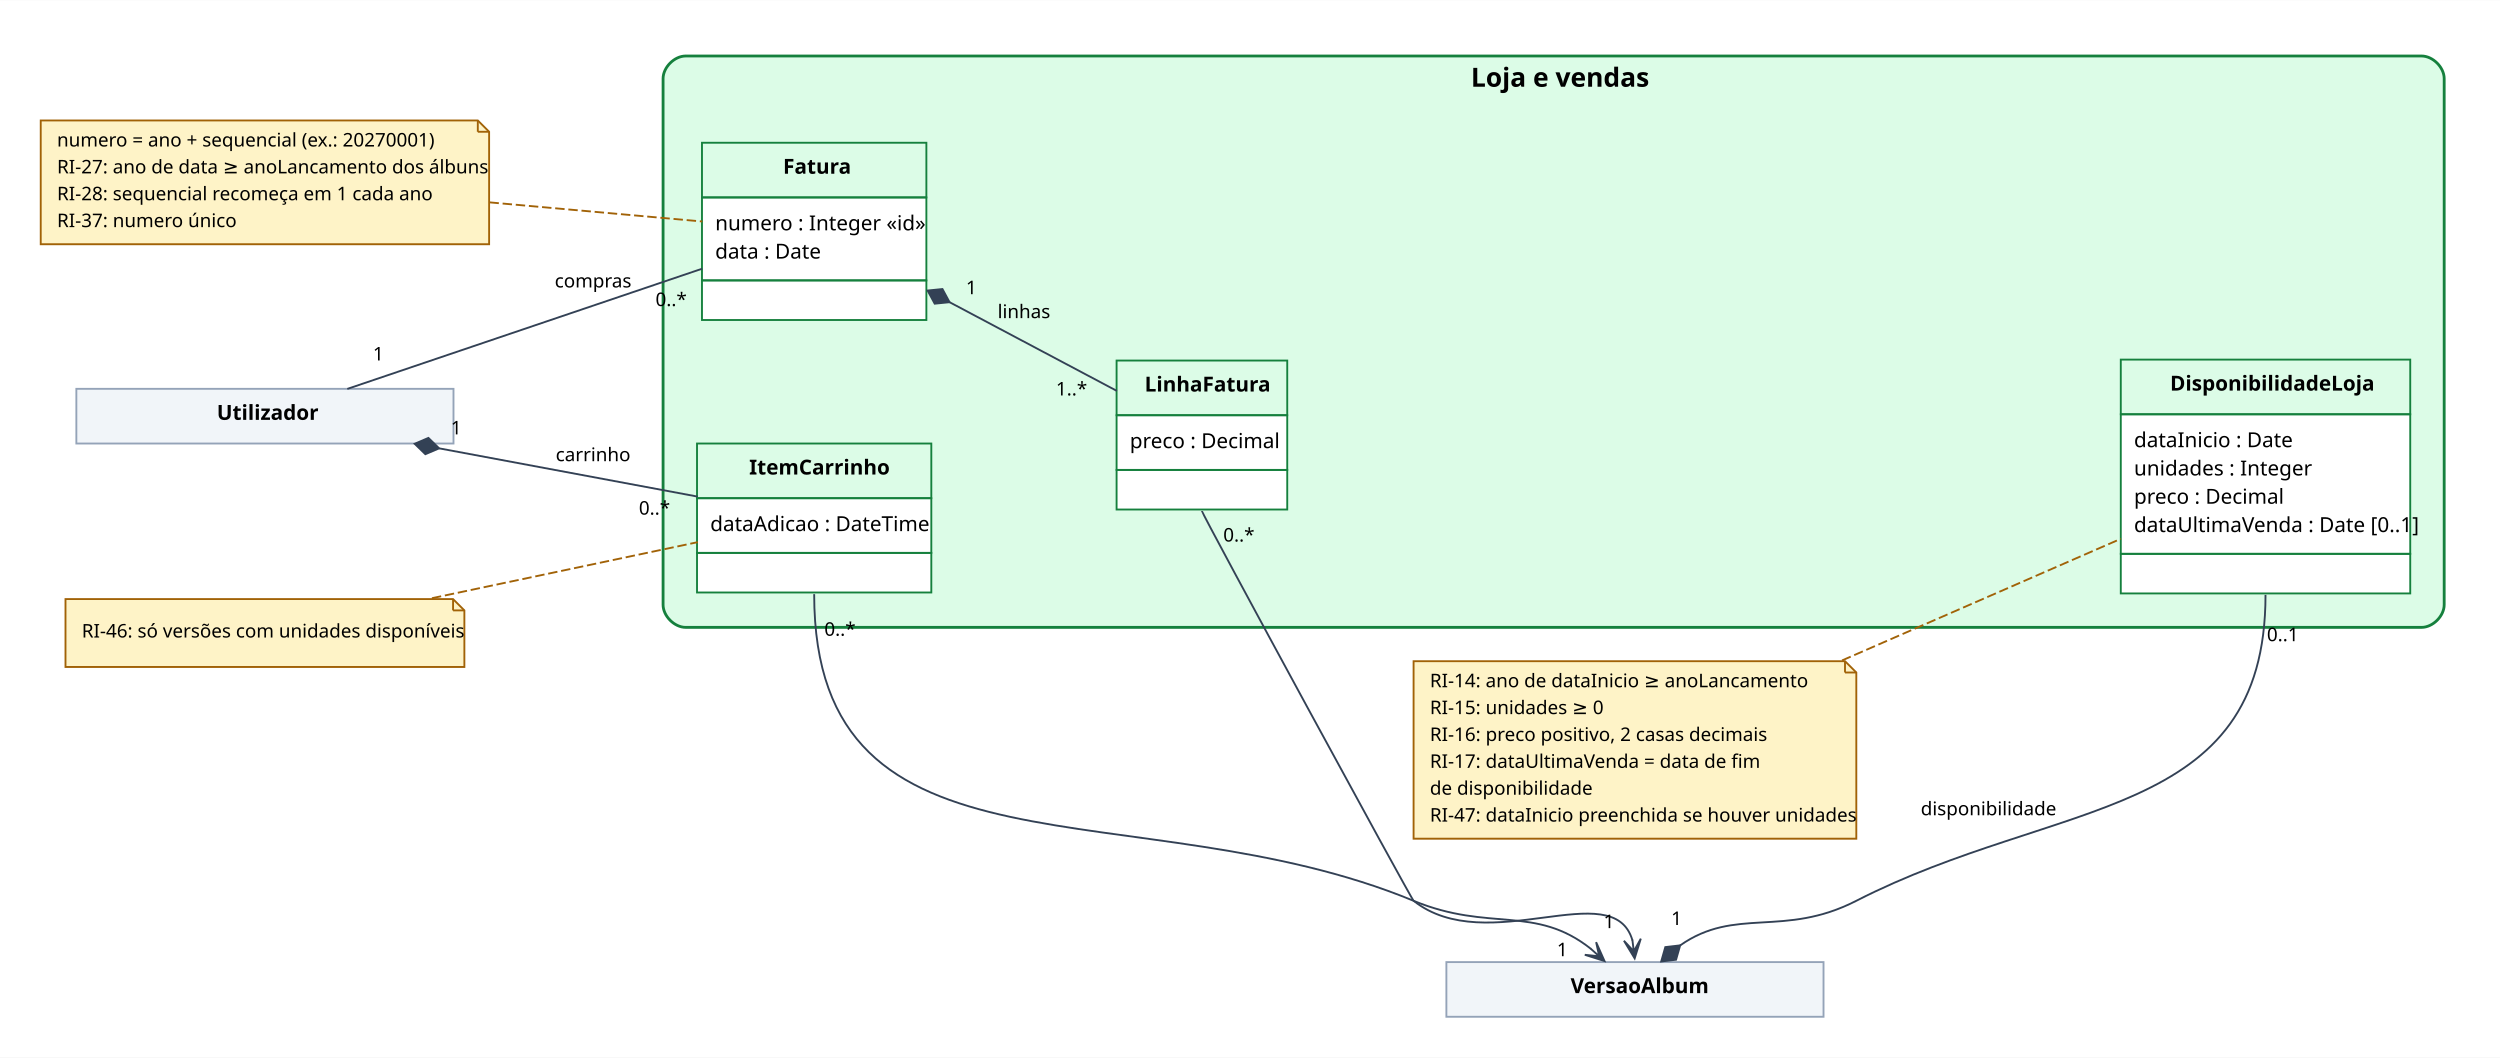
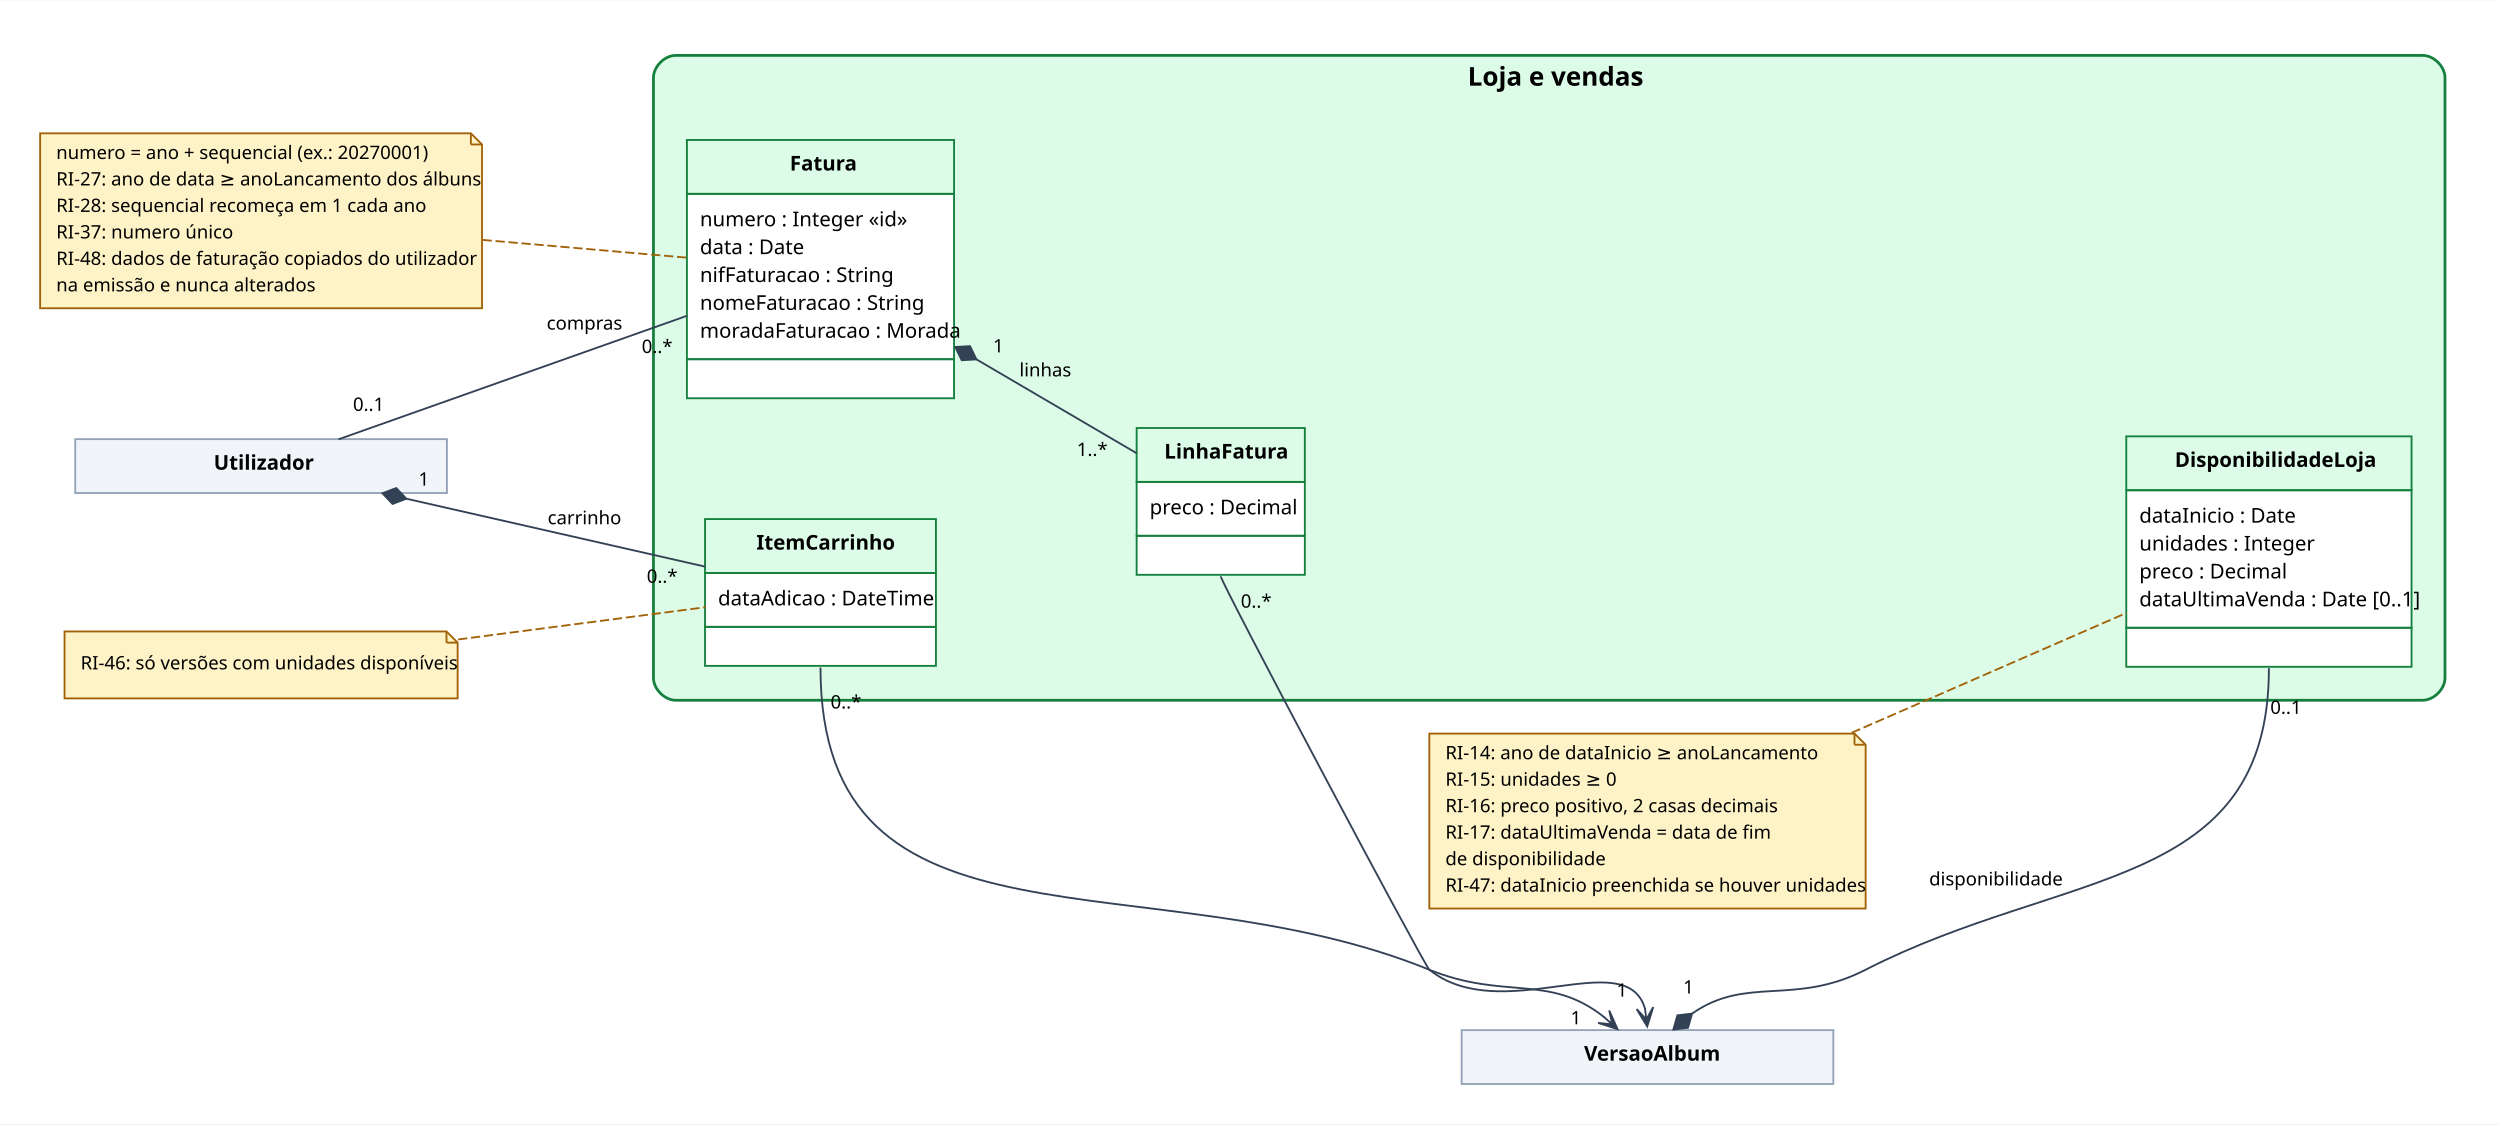
- <svg xmlns="http://www.w3.org/2000/svg" width="1326pt" height="561pt" viewBox="0.00 0.00 1325.76 560.70">
-   <g id="graph0" class="graph" transform="scale(1 1) rotate(0) translate(21.6 539.1)">
-     <polygon fill="white" stroke="none" points="-21.6,21.6 -21.6,-539.1 1304.16,-539.1 1304.16,21.6 -21.6,21.6" />
+ <svg xmlns="http://www.w3.org/2000/svg" width="1345pt" height="605pt" viewBox="0.00 0.00 1345.26 604.70">
+   <g id="graph0" class="graph" transform="scale(1 1) rotate(0) translate(21.6 583.1)">
+     <polygon fill="white" stroke="none" points="-21.6,21.6 -21.6,-583.1 1323.66,-583.1 1323.66,21.6 -21.6,21.6" />
    <g id="clust1" class="cluster">
-       <path fill="#dcfce7" stroke="#15803d" stroke-width="1.5" d="M342.03,-206.5C342.03,-206.5 1262.56,-206.5 1262.56,-206.5 1268.56,-206.5 1274.56,-212.5 1274.56,-218.5 1274.56,-218.5 1274.56,-497.5 1274.56,-497.5 1274.56,-503.5 1268.56,-509.5 1262.56,-509.5 1262.56,-509.5 342.03,-509.5 342.03,-509.5 336.03,-509.5 330.03,-503.5 330.03,-497.5 330.03,-497.5 330.03,-218.5 330.03,-218.5 330.03,-212.5 336.03,-206.5 342.03,-206.5" />
-       <text text-anchor="start" x="758.42" y="-493.2" font-family="Segoe UI" font-weight="bold" font-size="14.00">Loja e vendas</text>
+       <path fill="#dcfce7" stroke="#15803d" stroke-width="1.5" d="M342.03,-206.5C342.03,-206.5 1282.06,-206.5 1282.06,-206.5 1288.06,-206.5 1294.06,-212.5 1294.06,-218.5 1294.06,-218.5 1294.06,-541.5 1294.06,-541.5 1294.06,-547.5 1288.06,-553.5 1282.06,-553.5 1282.06,-553.5 342.03,-553.5 342.03,-553.5 336.03,-553.5 330.03,-547.5 330.03,-541.5 330.03,-541.5 330.03,-218.5 330.03,-218.5 330.03,-212.5 336.03,-206.5 342.03,-206.5" />
+       <text text-anchor="start" x="768.17" y="-537.2" font-family="Segoe UI" font-weight="bold" font-size="14.00">Loja e vendas</text>
    </g>
    <g id="node1" class="node">
-       <polygon fill="white" stroke="none" points="1103.06,-224.5 1103.06,-348.5 1256.56,-348.5 1256.56,-224.5 1103.06,-224.5" />
-       <polygon fill="#dcfce7" stroke="none" points="1103.06,-319.5 1103.06,-348.5 1256.56,-348.5 1256.56,-319.5 1103.06,-319.5" />
-       <polygon fill="none" stroke="#15803d" points="1103.06,-319.5 1103.06,-348.5 1256.56,-348.5 1256.56,-319.5 1103.06,-319.5" />
-       <text text-anchor="start" x="1129.19" y="-332.05" font-family="Segoe UI" font-weight="bold" font-size="11.00">DisponibilidadeLoja</text>
-       <polygon fill="none" stroke="#15803d" points="1103.06,-245.5 1103.06,-319.5 1256.56,-319.5 1256.56,-245.5 1103.06,-245.5" />
-       <text text-anchor="start" x="1110.06" y="-302.05" font-family="Segoe UI" font-size="11.00">dataInicio : Date</text>
-       <text text-anchor="start" x="1110.06" y="-287.05" font-family="Segoe UI" font-size="11.00">unidades : Integer</text>
-       <text text-anchor="start" x="1110.06" y="-272.05" font-family="Segoe UI" font-size="11.00">preco : Decimal</text>
-       <text text-anchor="start" x="1110.06" y="-257.05" font-family="Segoe UI" font-size="11.00">dataUltimaVenda : Date [0..1]</text>
-       <polygon fill="none" stroke="#15803d" points="1103.06,-224.5 1103.06,-245.5 1256.56,-245.5 1256.56,-224.5 1103.06,-224.5" />
-       <text text-anchor="start" x="1178.31" y="-232.05" font-family="Segoe UI" font-size="11.00"> </text>
+       <polygon fill="white" stroke="none" points="1122.56,-224.5 1122.56,-348.5 1276.06,-348.5 1276.06,-224.5 1122.56,-224.5" />
+       <polygon fill="#dcfce7" stroke="none" points="1122.56,-319.5 1122.56,-348.5 1276.06,-348.5 1276.06,-319.5 1122.56,-319.5" />
+       <polygon fill="none" stroke="#15803d" points="1122.56,-319.5 1122.56,-348.5 1276.06,-348.5 1276.06,-319.5 1122.56,-319.5" />
+       <text text-anchor="start" x="1148.69" y="-332.05" font-family="Segoe UI" font-weight="bold" font-size="11.00">DisponibilidadeLoja</text>
+       <polygon fill="none" stroke="#15803d" points="1122.56,-245.5 1122.56,-319.5 1276.06,-319.5 1276.06,-245.5 1122.56,-245.5" />
+       <text text-anchor="start" x="1129.56" y="-302.05" font-family="Segoe UI" font-size="11.00">dataInicio : Date</text>
+       <text text-anchor="start" x="1129.56" y="-287.05" font-family="Segoe UI" font-size="11.00">unidades : Integer</text>
+       <text text-anchor="start" x="1129.56" y="-272.05" font-family="Segoe UI" font-size="11.00">preco : Decimal</text>
+       <text text-anchor="start" x="1129.56" y="-257.05" font-family="Segoe UI" font-size="11.00">dataUltimaVenda : Date [0..1]</text>
+       <polygon fill="none" stroke="#15803d" points="1122.56,-224.5 1122.56,-245.5 1276.06,-245.5 1276.06,-224.5 1122.56,-224.5" />
+       <text text-anchor="start" x="1197.81" y="-232.05" font-family="Segoe UI" font-size="11.00"> </text>
    </g>
    <g id="node2" class="node">
-       <polygon fill="white" stroke="none" points="348.03,-225 348.03,-304 472.28,-304 472.28,-225 348.03,-225" />
-       <polygon fill="#dcfce7" stroke="none" points="348.03,-275 348.03,-304 472.28,-304 472.28,-275 348.03,-275" />
-       <polygon fill="none" stroke="#15803d" points="348.03,-275 348.03,-304 472.28,-304 472.28,-275 348.03,-275" />
-       <text text-anchor="start" x="375.66" y="-287.55" font-family="Segoe UI" font-weight="bold" font-size="11.00">ItemCarrinho</text>
-       <polygon fill="none" stroke="#15803d" points="348.03,-246 348.03,-275 472.28,-275 472.28,-246 348.03,-246" />
-       <text text-anchor="start" x="355.03" y="-257.55" font-family="Segoe UI" font-size="11.00">dataAdicao : DateTime</text>
-       <polygon fill="none" stroke="#15803d" points="348.03,-225 348.03,-246 472.28,-246 472.28,-225 348.03,-225" />
-       <text text-anchor="start" x="408.66" y="-232.55" font-family="Segoe UI" font-size="11.00"> </text>
+       <polygon fill="white" stroke="none" points="357.78,-225 357.78,-304 482.03,-304 482.03,-225 357.78,-225" />
+       <polygon fill="#dcfce7" stroke="none" points="357.78,-275 357.78,-304 482.03,-304 482.03,-275 357.78,-275" />
+       <polygon fill="none" stroke="#15803d" points="357.78,-275 357.78,-304 482.03,-304 482.03,-275 357.78,-275" />
+       <text text-anchor="start" x="385.41" y="-287.55" font-family="Segoe UI" font-weight="bold" font-size="11.00">ItemCarrinho</text>
+       <polygon fill="none" stroke="#15803d" points="357.78,-246 357.78,-275 482.03,-275 482.03,-246 357.78,-246" />
+       <text text-anchor="start" x="364.78" y="-257.55" font-family="Segoe UI" font-size="11.00">dataAdicao : DateTime</text>
+       <polygon fill="none" stroke="#15803d" points="357.78,-225 357.78,-246 482.03,-246 482.03,-225 357.78,-225" />
+       <text text-anchor="start" x="418.41" y="-232.55" font-family="Segoe UI" font-size="11.00"> </text>
    </g>
    <g id="node5" class="node">
-       <polygon fill="white" stroke="none" points="745.42,0 745.42,-29 945.42,-29 945.42,0 745.42,0" />
-       <polygon fill="#f1f5f9" stroke="none" points="745.42,0 745.42,-29 945.42,-29 945.42,0 745.42,0" />
-       <polygon fill="none" stroke="#94a3b8" points="745.42,0 745.42,-29 945.42,-29 945.42,0 745.42,0" />
-       <text text-anchor="start" x="811.3" y="-12.55" font-family="Segoe UI" font-weight="bold" font-size="11.00">VersaoAlbum</text>
+       <polygon fill="white" stroke="none" points="764.92,0 764.92,-29 964.92,-29 964.92,0 764.92,0" />
+       <polygon fill="#f1f5f9" stroke="none" points="764.92,0 764.92,-29 964.92,-29 964.92,0 764.92,0" />
+       <polygon fill="none" stroke="#94a3b8" points="764.92,0 764.92,-29 964.92,-29 964.92,0 764.92,0" />
+       <text text-anchor="start" x="830.8" y="-12.55" font-family="Segoe UI" font-weight="bold" font-size="11.00">VersaoAlbum</text>
    </g>
    <g id="edge3" class="edge">
-       <path fill="none" stroke="#334155" d="M410.16,-224.12C410.16,-65.43 581.35,-122.07 728.03,-61.5 768.48,-44.79 792.34,-59.56 822.06,-36.02" />
-       <polygon fill="#334155" stroke="#334155" points="829.28,-29.55 824.83,-39.57 826.46,-32.07 821.83,-36.22 821.83,-36.22 821.83,-36.22 826.46,-32.07 818.83,-32.87 829.28,-29.55" />
-       <text text-anchor="middle" x="806.88" y="-32.11" font-family="Segoe UI" font-size="10.00">1</text>
-       <text text-anchor="middle" x="423.85" y="-202.04" font-family="Segoe UI" font-size="10.00">0..*</text>
+       <path fill="none" stroke="#334155" d="M419.91,-224.12C419.91,-61.56 596.9,-122.64 747.53,-61.5 788.09,-45.04 811.86,-59.6 841.56,-36.02" />
+       <polygon fill="#334155" stroke="#334155" points="848.78,-29.55 844.34,-39.58 845.96,-32.07 841.33,-36.23 841.33,-36.23 841.33,-36.23 845.96,-32.07 838.33,-32.88 848.78,-29.55" />
+       <text text-anchor="middle" x="826.39" y="-32.12" font-family="Segoe UI" font-size="10.00">1</text>
+       <text text-anchor="middle" x="433.63" y="-202.06" font-family="Segoe UI" font-size="10.00">0..*</text>
    </g>
    <g id="node3" class="node">
-       <polygon fill="white" stroke="none" points="350.66,-369.5 350.66,-463.5 469.66,-463.5 469.66,-369.5 350.66,-369.5" />
-       <polygon fill="#dcfce7" stroke="none" points="350.66,-434.5 350.66,-463.5 469.66,-463.5 469.66,-434.5 350.66,-434.5" />
-       <polygon fill="none" stroke="#15803d" points="350.66,-434.5 350.66,-463.5 469.66,-463.5 469.66,-434.5 350.66,-434.5" />
-       <text text-anchor="start" x="393.66" y="-447.05" font-family="Segoe UI" font-weight="bold" font-size="11.00">Fatura</text>
-       <polygon fill="none" stroke="#15803d" points="350.66,-390.5 350.66,-434.5 469.66,-434.5 469.66,-390.5 350.66,-390.5" />
-       <text text-anchor="start" x="357.66" y="-417.05" font-family="Segoe UI" font-size="11.00">numero : Integer «id»</text>
-       <text text-anchor="start" x="357.66" y="-402.05" font-family="Segoe UI" font-size="11.00">data : Date</text>
-       <polygon fill="none" stroke="#15803d" points="350.66,-369.5 350.66,-390.5 469.66,-390.5 469.66,-369.5 350.66,-369.5" />
-       <text text-anchor="start" x="408.66" y="-377.05" font-family="Segoe UI" font-size="11.00"> </text>
+       <polygon fill="white" stroke="none" points="348.03,-369 348.03,-508 491.78,-508 491.78,-369 348.03,-369" />
+       <polygon fill="#dcfce7" stroke="none" points="348.03,-479 348.03,-508 491.78,-508 491.78,-479 348.03,-479" />
+       <polygon fill="none" stroke="#15803d" points="348.03,-479 348.03,-508 491.78,-508 491.78,-479 348.03,-479" />
+       <text text-anchor="start" x="403.41" y="-491.55" font-family="Segoe UI" font-weight="bold" font-size="11.00">Fatura</text>
+       <polygon fill="none" stroke="#15803d" points="348.03,-390 348.03,-479 491.78,-479 491.78,-390 348.03,-390" />
+       <text text-anchor="start" x="355.03" y="-461.55" font-family="Segoe UI" font-size="11.00">numero : Integer «id»</text>
+       <text text-anchor="start" x="355.03" y="-446.55" font-family="Segoe UI" font-size="11.00">data : Date</text>
+       <text text-anchor="start" x="355.03" y="-431.55" font-family="Segoe UI" font-size="11.00">nifFaturacao : String</text>
+       <text text-anchor="start" x="355.03" y="-416.55" font-family="Segoe UI" font-size="11.00">nomeFaturacao : String</text>
+       <text text-anchor="start" x="355.03" y="-401.55" font-family="Segoe UI" font-size="11.00">moradaFaturacao : Morada</text>
+       <polygon fill="none" stroke="#15803d" points="348.03,-369 348.03,-390 491.78,-390 491.78,-369 348.03,-369" />
+       <text text-anchor="start" x="418.41" y="-376.55" font-family="Segoe UI" font-size="11.00"> </text>
    </g>
    <g id="node4" class="node">
-       <polygon fill="white" stroke="none" points="570.53,-269 570.53,-348 661.03,-348 661.03,-269 570.53,-269" />
-       <polygon fill="#dcfce7" stroke="none" points="570.53,-319 570.53,-348 661.03,-348 661.03,-319 570.53,-319" />
-       <polygon fill="none" stroke="#15803d" points="570.53,-319 570.53,-348 661.03,-348 661.03,-319 570.53,-319" />
-       <text text-anchor="start" x="585.41" y="-331.55" font-family="Segoe UI" font-weight="bold" font-size="11.00">LinhaFatura</text>
-       <polygon fill="none" stroke="#15803d" points="570.53,-290 570.53,-319 661.03,-319 661.03,-290 570.53,-290" />
-       <text text-anchor="start" x="577.53" y="-301.55" font-family="Segoe UI" font-size="11.00">preco : Decimal</text>
-       <polygon fill="none" stroke="#15803d" points="570.53,-269 570.53,-290 661.03,-290 661.03,-269 570.53,-269" />
-       <text text-anchor="start" x="614.28" y="-276.55" font-family="Segoe UI" font-size="11.00"> </text>
+       <polygon fill="white" stroke="none" points="590.03,-274 590.03,-353 680.53,-353 680.53,-274 590.03,-274" />
+       <polygon fill="#dcfce7" stroke="none" points="590.03,-324 590.03,-353 680.53,-353 680.53,-324 590.03,-324" />
+       <polygon fill="none" stroke="#15803d" points="590.03,-324 590.03,-353 680.53,-353 680.53,-324 590.03,-324" />
+       <text text-anchor="start" x="604.91" y="-336.55" font-family="Segoe UI" font-weight="bold" font-size="11.00">LinhaFatura</text>
+       <polygon fill="none" stroke="#15803d" points="590.03,-295 590.03,-324 680.53,-324 680.53,-295 590.03,-295" />
+       <text text-anchor="start" x="597.03" y="-306.55" font-family="Segoe UI" font-size="11.00">preco : Decimal</text>
+       <polygon fill="none" stroke="#15803d" points="590.03,-274 590.03,-295 680.53,-295 680.53,-274 590.03,-274" />
+       <text text-anchor="start" x="633.78" y="-281.55" font-family="Segoe UI" font-size="11.00"> </text>
    </g>
    <g id="edge5" class="edge">
-       <path fill="none" stroke="#334155" d="M481.88,-378.99C511.39,-363.34 544.75,-345.64 570.67,-331.9" />
-       <polygon fill="#334155" stroke="#334155" points="481.96,-378.94 478.19,-385.92 470.3,-385.13 474.07,-378.15 481.96,-378.94" />
-       <text text-anchor="middle" x="521.41" y="-370.49" font-family="Segoe UI" font-size="10.00"> linhas </text>
-       <text text-anchor="middle" x="546.67" y="-329.5" font-family="Segoe UI" font-size="10.00">1..*</text>
-       <text text-anchor="middle" x="493.51" y="-383.2" font-family="Segoe UI" font-size="10.00">1</text>
+       <path fill="none" stroke="#334155" d="M503.67,-390.02C533.13,-372.76 565.16,-353.99 590.13,-339.36" />
+       <polygon fill="#334155" stroke="#334155" points="503.83,-389.92 500.36,-397.06 492.44,-396.59 495.91,-389.46 503.83,-389.92" />
+       <text text-anchor="middle" x="540.91" y="-380.75" font-family="Segoe UI" font-size="10.00"> linhas </text>
+       <text text-anchor="middle" x="566.15" y="-337.98" font-family="Segoe UI" font-size="10.00">1..*</text>
+       <text text-anchor="middle" x="515.64" y="-393.69" font-family="Segoe UI" font-size="10.00">1</text>
    </g>
    <g id="edge6" class="edge">
-       <path fill="none" stroke="#334155" d="M615.78,-268.23C615.78,-266.59 726.75,-62.51 728.03,-61.5 767.12,-30.6 833.9,-75.61 844.1,-40.49" />
-       <polygon fill="#334155" stroke="#334155" points="845.27,-30.95 848.52,-41.42 844.81,-34.7 844.05,-40.87 844.05,-40.87 844.05,-40.87 844.81,-34.7 839.58,-40.32 845.27,-30.95" />
-       <text text-anchor="middle" x="831.65" y="-47.02" font-family="Segoe UI" font-size="10.00">1</text>
-       <text text-anchor="middle" x="635.39" y="-252.01" font-family="Segoe UI" font-size="10.00">0..*</text>
+       <path fill="none" stroke="#334155" d="M635.28,-273.23C635.28,-269.9 744.93,-63.58 747.53,-61.5 786.47,-30.41 853.38,-75.58 863.6,-40.48" />
+       <polygon fill="#334155" stroke="#334155" points="864.77,-30.95 868.01,-41.42 864.31,-34.7 863.55,-40.87 863.55,-40.87 863.55,-40.87 864.31,-34.7 859.08,-40.32 864.77,-30.95" />
+       <text text-anchor="middle" x="851.15" y="-47.01" font-family="Segoe UI" font-size="10.00">1</text>
+       <text text-anchor="middle" x="654.37" y="-256.31" font-family="Segoe UI" font-size="10.00">0..*</text>
    </g>
    <g id="edge1" class="edge">
-       <path fill="none" stroke="#334155" d="M869.29,-37.78C898.78,-58.57 924.17,-41.71 962.81,-61.5 1069.99,-116.4 1179.81,-103.32 1179.81,-223.74" />
-       <polygon fill="#334155" stroke="#334155" points="869.4,-37.87 861.52,-36.95 859.34,-29.32 867.22,-30.25 869.4,-37.87" />
-       <text text-anchor="middle" x="1032.94" y="-106.87" font-family="Segoe UI" font-size="10.00"> disponibilidade </text>
-       <text text-anchor="middle" x="1188.95" y="-199.18" font-family="Segoe UI" font-size="10.00">0..1</text>
-       <text text-anchor="middle" x="867.49" y="-48.67" font-family="Segoe UI" font-size="10.00">1</text>
+       <path fill="none" stroke="#334155" d="M888.79,-37.78C918.28,-58.57 943.67,-41.71 982.31,-61.5 1089.49,-116.4 1199.31,-103.32 1199.31,-223.74" />
+       <polygon fill="#334155" stroke="#334155" points="888.9,-37.87 881.02,-36.95 878.84,-29.32 886.72,-30.25 888.9,-37.87" />
+       <text text-anchor="middle" x="1052.44" y="-106.87" font-family="Segoe UI" font-size="10.00"> disponibilidade </text>
+       <text text-anchor="middle" x="1208.45" y="-199.18" font-family="Segoe UI" font-size="10.00">0..1</text>
+       <text text-anchor="middle" x="886.99" y="-48.67" font-family="Segoe UI" font-size="10.00">1</text>
    </g>
    <g id="node6" class="node">
-       <polygon fill="white" stroke="none" points="18.89,-304 18.89,-333 218.89,-333 218.89,-304 18.89,-304" />
-       <polygon fill="#f1f5f9" stroke="none" points="18.89,-304 18.89,-333 218.89,-333 218.89,-304 18.89,-304" />
-       <polygon fill="none" stroke="#94a3b8" points="18.89,-304 18.89,-333 218.89,-333 218.89,-304 18.89,-304" />
-       <text text-anchor="start" x="93.39" y="-316.55" font-family="Segoe UI" font-weight="bold" font-size="11.00">Utilizador</text>
+       <polygon fill="white" stroke="none" points="18.89,-318 18.89,-347 218.89,-347 218.89,-318 18.89,-318" />
+       <polygon fill="#f1f5f9" stroke="none" points="18.89,-318 18.89,-347 218.89,-347 218.89,-318 18.89,-318" />
+       <polygon fill="none" stroke="#94a3b8" points="18.89,-318 18.89,-347 218.89,-347 218.89,-318 18.89,-318" />
+       <text text-anchor="start" x="93.39" y="-330.55" font-family="Segoe UI" font-weight="bold" font-size="11.00">Utilizador</text>
    </g>
    <g id="edge2" class="edge">
-       <path fill="none" stroke="#334155" d="M211.32,-301.43C256.05,-293.08 308.67,-283.26 348.39,-275.84" />
-       <polygon fill="#334155" stroke="#334155" points="211.27,-301.44 205.59,-306.98 198.29,-303.86 203.97,-298.33 211.27,-301.44" />
-       <text text-anchor="middle" x="292.91" y="-294.63" font-family="Segoe UI" font-size="10.00"> carrinho </text>
-       <text text-anchor="middle" x="325.49" y="-266.28" font-family="Segoe UI" font-size="10.00">0..*</text>
-       <text text-anchor="middle" x="220.31" y="-308.84" font-family="Segoe UI" font-size="10.00">1</text>
+       <path fill="none" stroke="#334155" d="M197.02,-314.96C247.07,-303.58 311.39,-288.95 357.88,-278.38" />
+       <polygon fill="#334155" stroke="#334155" points="197.05,-314.95 191.59,-320.71 184.18,-317.88 189.64,-312.13 197.05,-314.95" />
+       <text text-anchor="middle" x="292.91" y="-301.21" font-family="Segoe UI" font-size="10.00"> carrinho </text>
+       <text text-anchor="middle" x="334.72" y="-269.71" font-family="Segoe UI" font-size="10.00">0..*</text>
+       <text text-anchor="middle" x="206.47" y="-321.99" font-family="Segoe UI" font-size="10.00">1</text>
    </g>
    <g id="edge4" class="edge">
-       <path fill="none" stroke="#334155" d="M162.57,-332.96C212.39,-349.84 295.04,-377.84 350.78,-396.72" />
-       <text text-anchor="middle" x="292.91" y="-386.75" font-family="Segoe UI" font-size="10.00"> compras </text>
-       <text text-anchor="middle" x="334.32" y="-376.88" font-family="Segoe UI" font-size="10.00">0..*</text>
-       <text text-anchor="middle" x="179.03" y="-348.06" font-family="Segoe UI" font-size="10.00">1</text>
+       <path fill="none" stroke="#334155" d="M160.53,-346.91C208.67,-363.97 289.71,-392.7 348.21,-413.44" />
+       <text text-anchor="middle" x="292.91" y="-405.94" font-family="Segoe UI" font-size="10.00"> compras </text>
+       <text text-anchor="middle" x="332" y="-393.36" font-family="Segoe UI" font-size="10.00">0..*</text>
+       <text text-anchor="middle" x="176.74" y="-362.23" font-family="Segoe UI" font-size="10.00">0..1</text>
    </g>
    <g id="node7" class="node">
-       <polygon fill="#fef3c7" stroke="#a16207" points="956.81,-188.57 728.03,-188.57 728.03,-94.43 962.81,-94.43 962.81,-182.57 956.81,-188.57" />
-       <polyline fill="none" stroke="#a16207" points="956.81,-188.57 956.81,-182.57" />
-       <polyline fill="none" stroke="#a16207" points="962.81,-182.57 956.81,-182.57" />
-       <text text-anchor="start" x="736.67" y="-174.75" font-family="Segoe UI" font-size="10.00">RI-14: ano de dataInicio ≥ anoLancamento</text>
-       <text text-anchor="start" x="736.67" y="-160.5" font-family="Segoe UI" font-size="10.00">RI-15: unidades ≥ 0</text>
-       <text text-anchor="start" x="736.67" y="-146.25" font-family="Segoe UI" font-size="10.00">RI-16: preco positivo, 2 casas decimais</text>
-       <text text-anchor="start" x="736.67" y="-132" font-family="Segoe UI" font-size="10.00">RI-17: dataUltimaVenda = data de fim</text>
-       <text text-anchor="start" x="736.67" y="-117.75" font-family="Segoe UI" font-size="10.00">de disponibilidade</text>
-       <text text-anchor="start" x="736.67" y="-103.5" font-family="Segoe UI" font-size="10.00">RI-47: dataInicio preenchida se houver unidades</text>
+       <polygon fill="#fef3c7" stroke="#a16207" points="976.31,-188.57 747.53,-188.57 747.53,-94.43 982.31,-94.43 982.31,-182.57 976.31,-188.57" />
+       <polyline fill="none" stroke="#a16207" points="976.31,-188.57 976.31,-182.57" />
+       <polyline fill="none" stroke="#a16207" points="982.31,-182.57 976.31,-182.57" />
+       <text text-anchor="start" x="756.17" y="-174.75" font-family="Segoe UI" font-size="10.00">RI-14: ano de dataInicio ≥ anoLancamento</text>
+       <text text-anchor="start" x="756.17" y="-160.5" font-family="Segoe UI" font-size="10.00">RI-15: unidades ≥ 0</text>
+       <text text-anchor="start" x="756.17" y="-146.25" font-family="Segoe UI" font-size="10.00">RI-16: preco positivo, 2 casas decimais</text>
+       <text text-anchor="start" x="756.17" y="-132" font-family="Segoe UI" font-size="10.00">RI-17: dataUltimaVenda = data de fim</text>
+       <text text-anchor="start" x="756.17" y="-117.75" font-family="Segoe UI" font-size="10.00">de disponibilidade</text>
+       <text text-anchor="start" x="756.17" y="-103.5" font-family="Segoe UI" font-size="10.00">RI-47: dataInicio preenchida se houver unidades</text>
    </g>
    <g id="edge7" class="edge">
-       <path fill="none" stroke="#a16207" stroke-dasharray="5,2" d="M955.26,-188.98C1003.63,-210.08 1059.4,-234.41 1103.13,-253.49" />
+       <path fill="none" stroke="#a16207" stroke-dasharray="5,2" d="M974.76,-188.98C1023.13,-210.08 1078.9,-234.41 1122.63,-253.49" />
    </g>
    <g id="node8" class="node">
-       <polygon fill="#fef3c7" stroke="#a16207" points="218.66,-221.5 13.13,-221.5 13.13,-185.5 224.66,-185.5 224.66,-215.5 218.66,-221.5" />
-       <polyline fill="none" stroke="#a16207" points="218.66,-221.5 218.66,-215.5" />
-       <polyline fill="none" stroke="#a16207" points="224.66,-215.5 218.66,-215.5" />
-       <text text-anchor="start" x="21.77" y="-201.12" font-family="Segoe UI" font-size="10.00">RI-46: só versões com unidades disponíveis</text>
+       <polygon fill="#fef3c7" stroke="#a16207" points="218.66,-243.5 13.13,-243.5 13.13,-207.5 224.66,-207.5 224.66,-237.5 218.66,-243.5" />
+       <polyline fill="none" stroke="#a16207" points="218.66,-243.5 218.66,-237.5" />
+       <polyline fill="none" stroke="#a16207" points="224.66,-237.5 218.66,-237.5" />
+       <text text-anchor="start" x="21.77" y="-223.12" font-family="Segoe UI" font-size="10.00">RI-46: só versões com unidades disponíveis</text>
    </g>
    <g id="edge8" class="edge">
-       <path fill="none" stroke="#a16207" stroke-dasharray="5,2" d="M207.46,-221.97C253.03,-231.58 307.59,-243.08 348.46,-251.7" />
+       <path fill="none" stroke="#a16207" stroke-dasharray="5,2" d="M224.89,-239.2C269.48,-245.01 319.89,-251.59 358.15,-256.58" />
    </g>
    <g id="node9" class="node">
-       <polygon fill="#fef3c7" stroke="#a16207" points="231.78,-475.32 0,-475.32 0,-409.68 237.78,-409.68 237.78,-469.32 231.78,-475.32" />
-       <polyline fill="none" stroke="#a16207" points="231.78,-475.32 231.78,-469.32" />
-       <polyline fill="none" stroke="#a16207" points="237.78,-469.32 231.78,-469.32" />
-       <text text-anchor="start" x="8.64" y="-461.5" font-family="Segoe UI" font-size="10.00">numero = ano + sequencial (ex.: 20270001)</text>
-       <text text-anchor="start" x="8.64" y="-447.25" font-family="Segoe UI" font-size="10.00">RI-27: ano de data ≥ anoLancamento dos álbuns</text>
-       <text text-anchor="start" x="8.64" y="-433" font-family="Segoe UI" font-size="10.00">RI-28: sequencial recomeça em 1 cada ano</text>
-       <text text-anchor="start" x="8.64" y="-418.75" font-family="Segoe UI" font-size="10.00">RI-37: numero único</text>
+       <polygon fill="#fef3c7" stroke="#a16207" points="231.78,-511.57 0,-511.57 0,-417.43 237.78,-417.43 237.78,-505.57 231.78,-511.57" />
+       <polyline fill="none" stroke="#a16207" points="231.78,-511.57 231.78,-505.57" />
+       <polyline fill="none" stroke="#a16207" points="237.78,-505.57 231.78,-505.57" />
+       <text text-anchor="start" x="8.64" y="-497.75" font-family="Segoe UI" font-size="10.00">numero = ano + sequencial (ex.: 20270001)</text>
+       <text text-anchor="start" x="8.64" y="-483.5" font-family="Segoe UI" font-size="10.00">RI-27: ano de data ≥ anoLancamento dos álbuns</text>
+       <text text-anchor="start" x="8.64" y="-469.25" font-family="Segoe UI" font-size="10.00">RI-28: sequencial recomeça em 1 cada ano</text>
+       <text text-anchor="start" x="8.64" y="-455" font-family="Segoe UI" font-size="10.00">RI-37: numero único</text>
+       <text text-anchor="start" x="8.64" y="-440.75" font-family="Segoe UI" font-size="10.00">RI-48: dados de faturação copiados do utilizador</text>
+       <text text-anchor="start" x="8.64" y="-426.5" font-family="Segoe UI" font-size="10.00">na emissão e nunca alterados</text>
    </g>
    <g id="edge9" class="edge">
-       <path fill="none" stroke="#a16207" stroke-dasharray="5,2" d="M237.96,-431.89C276.86,-428.39 318.41,-424.66 350.84,-421.74" />
+       <path fill="none" stroke="#a16207" stroke-dasharray="5,2" d="M238.07,-454.22C275.29,-450.99 315.22,-447.52 348.07,-444.66" />
    </g>
  </g>
</svg>
